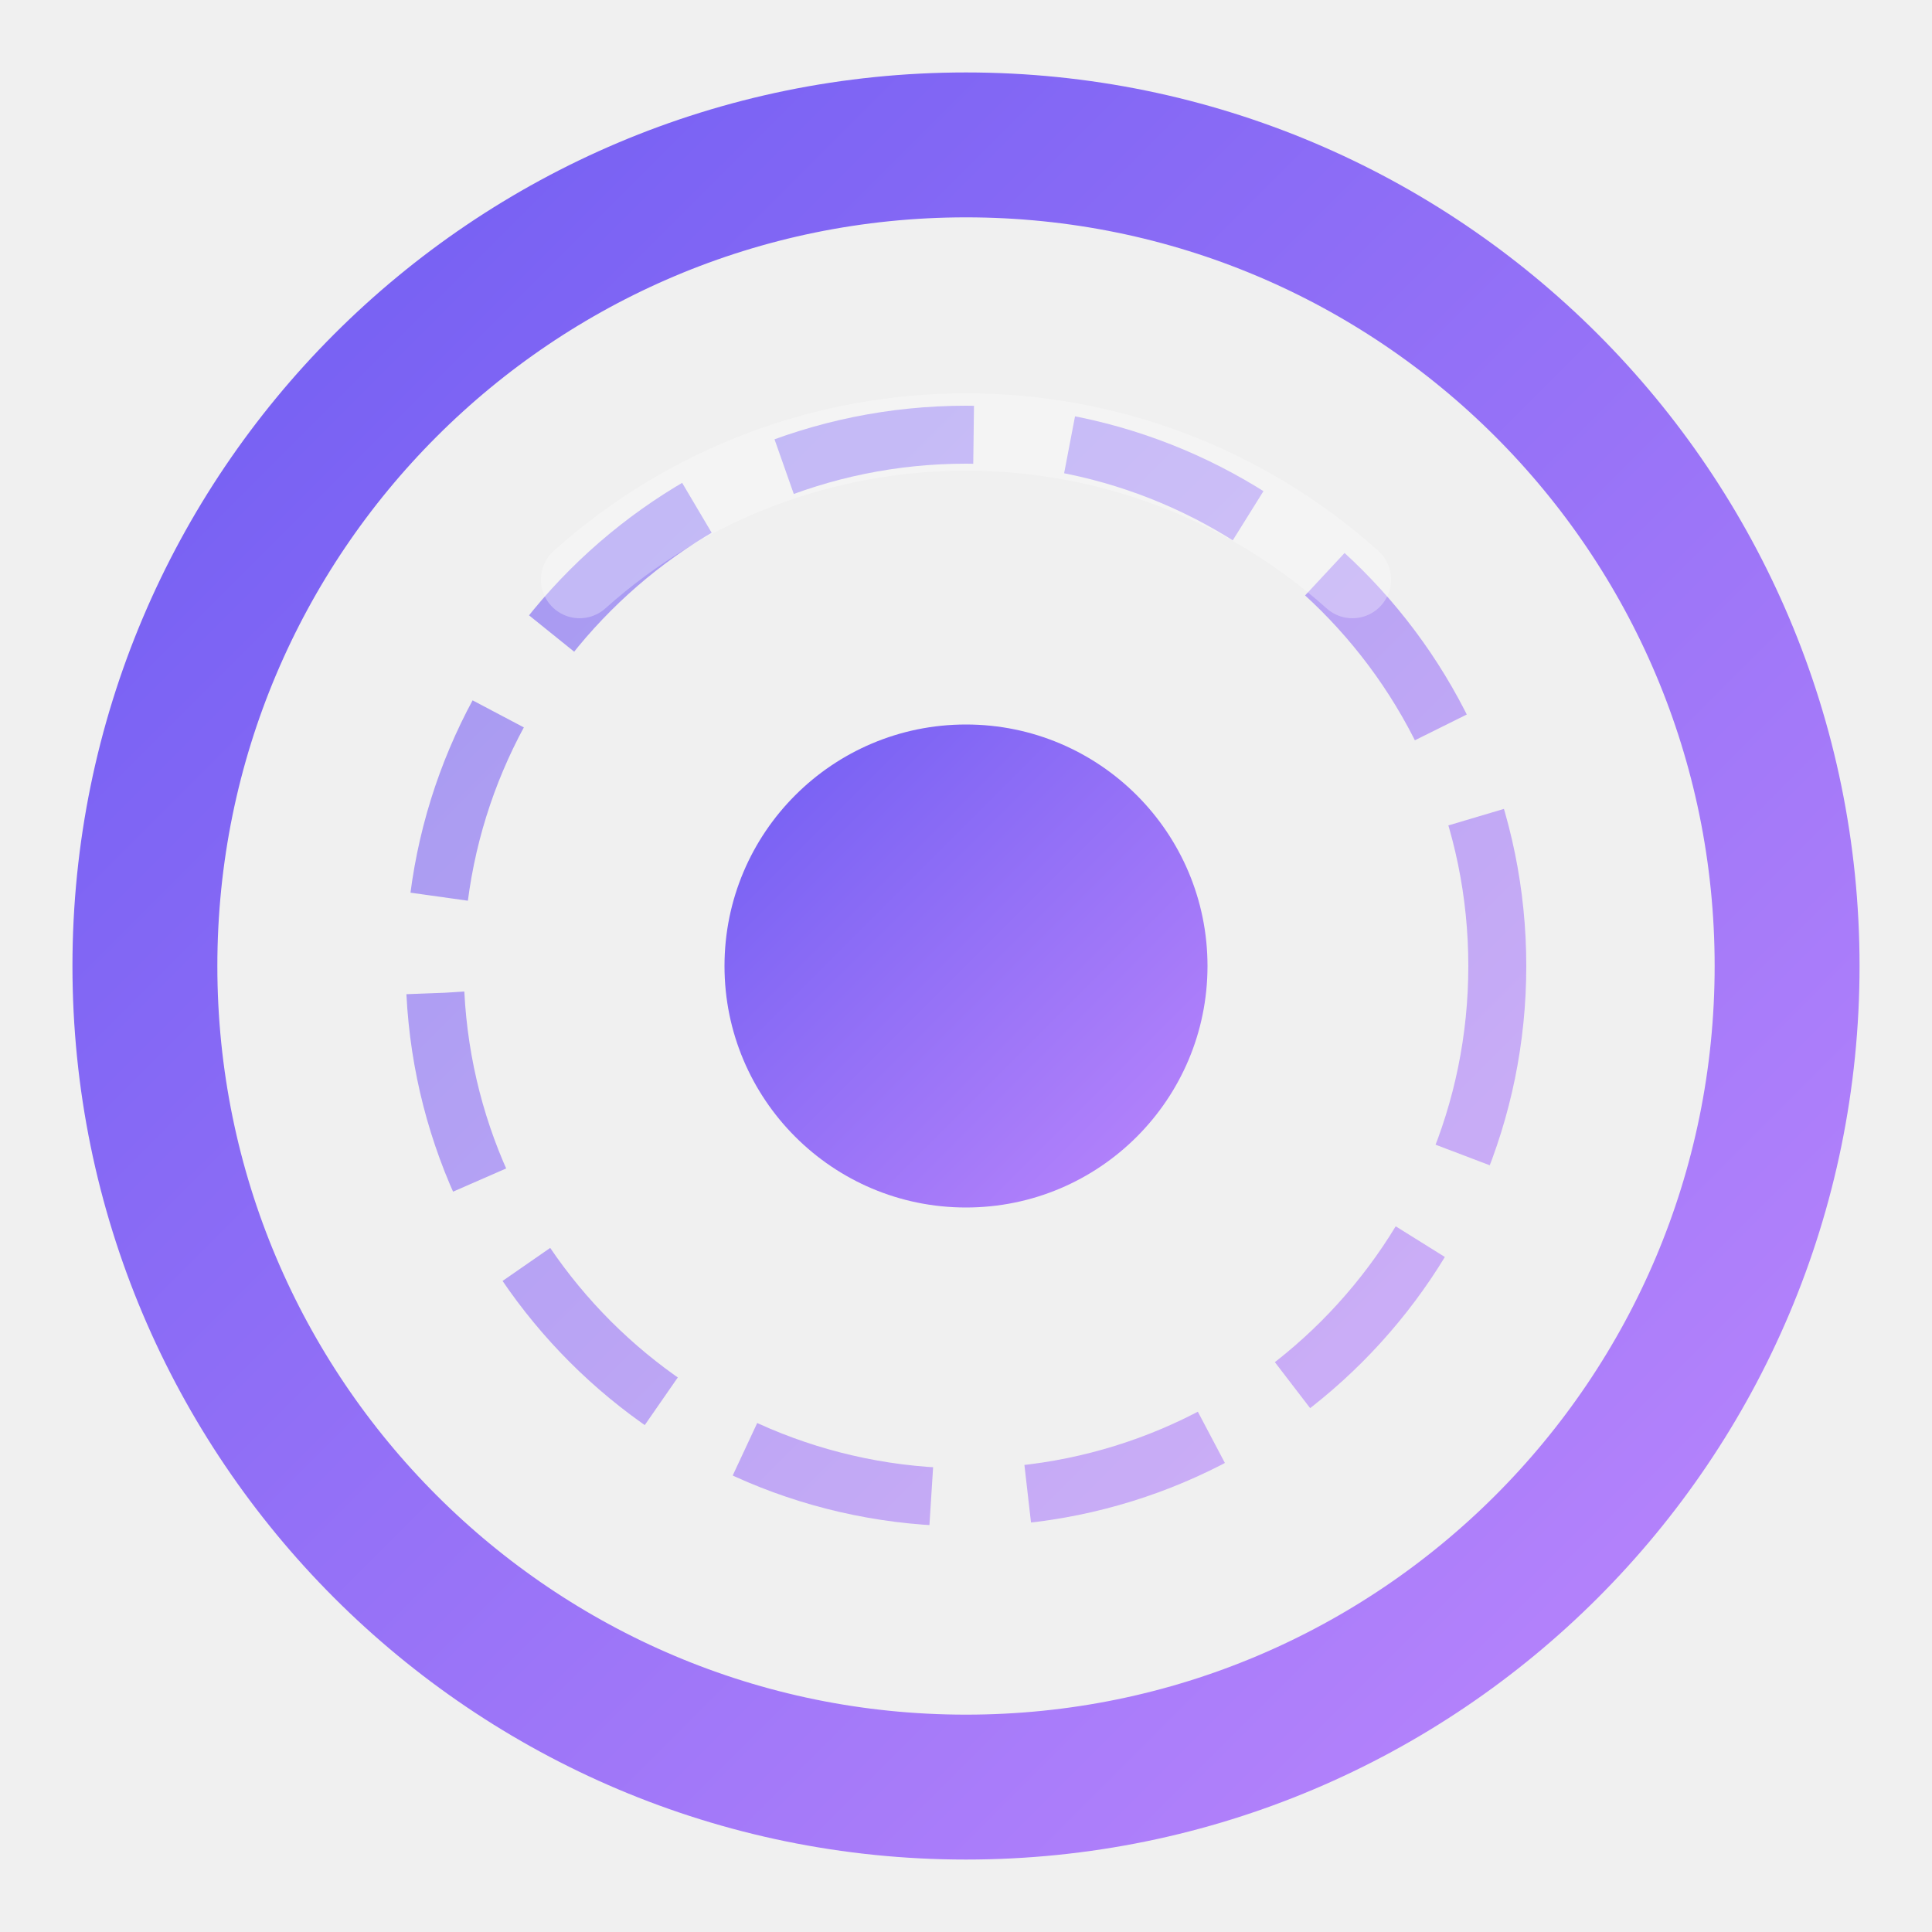
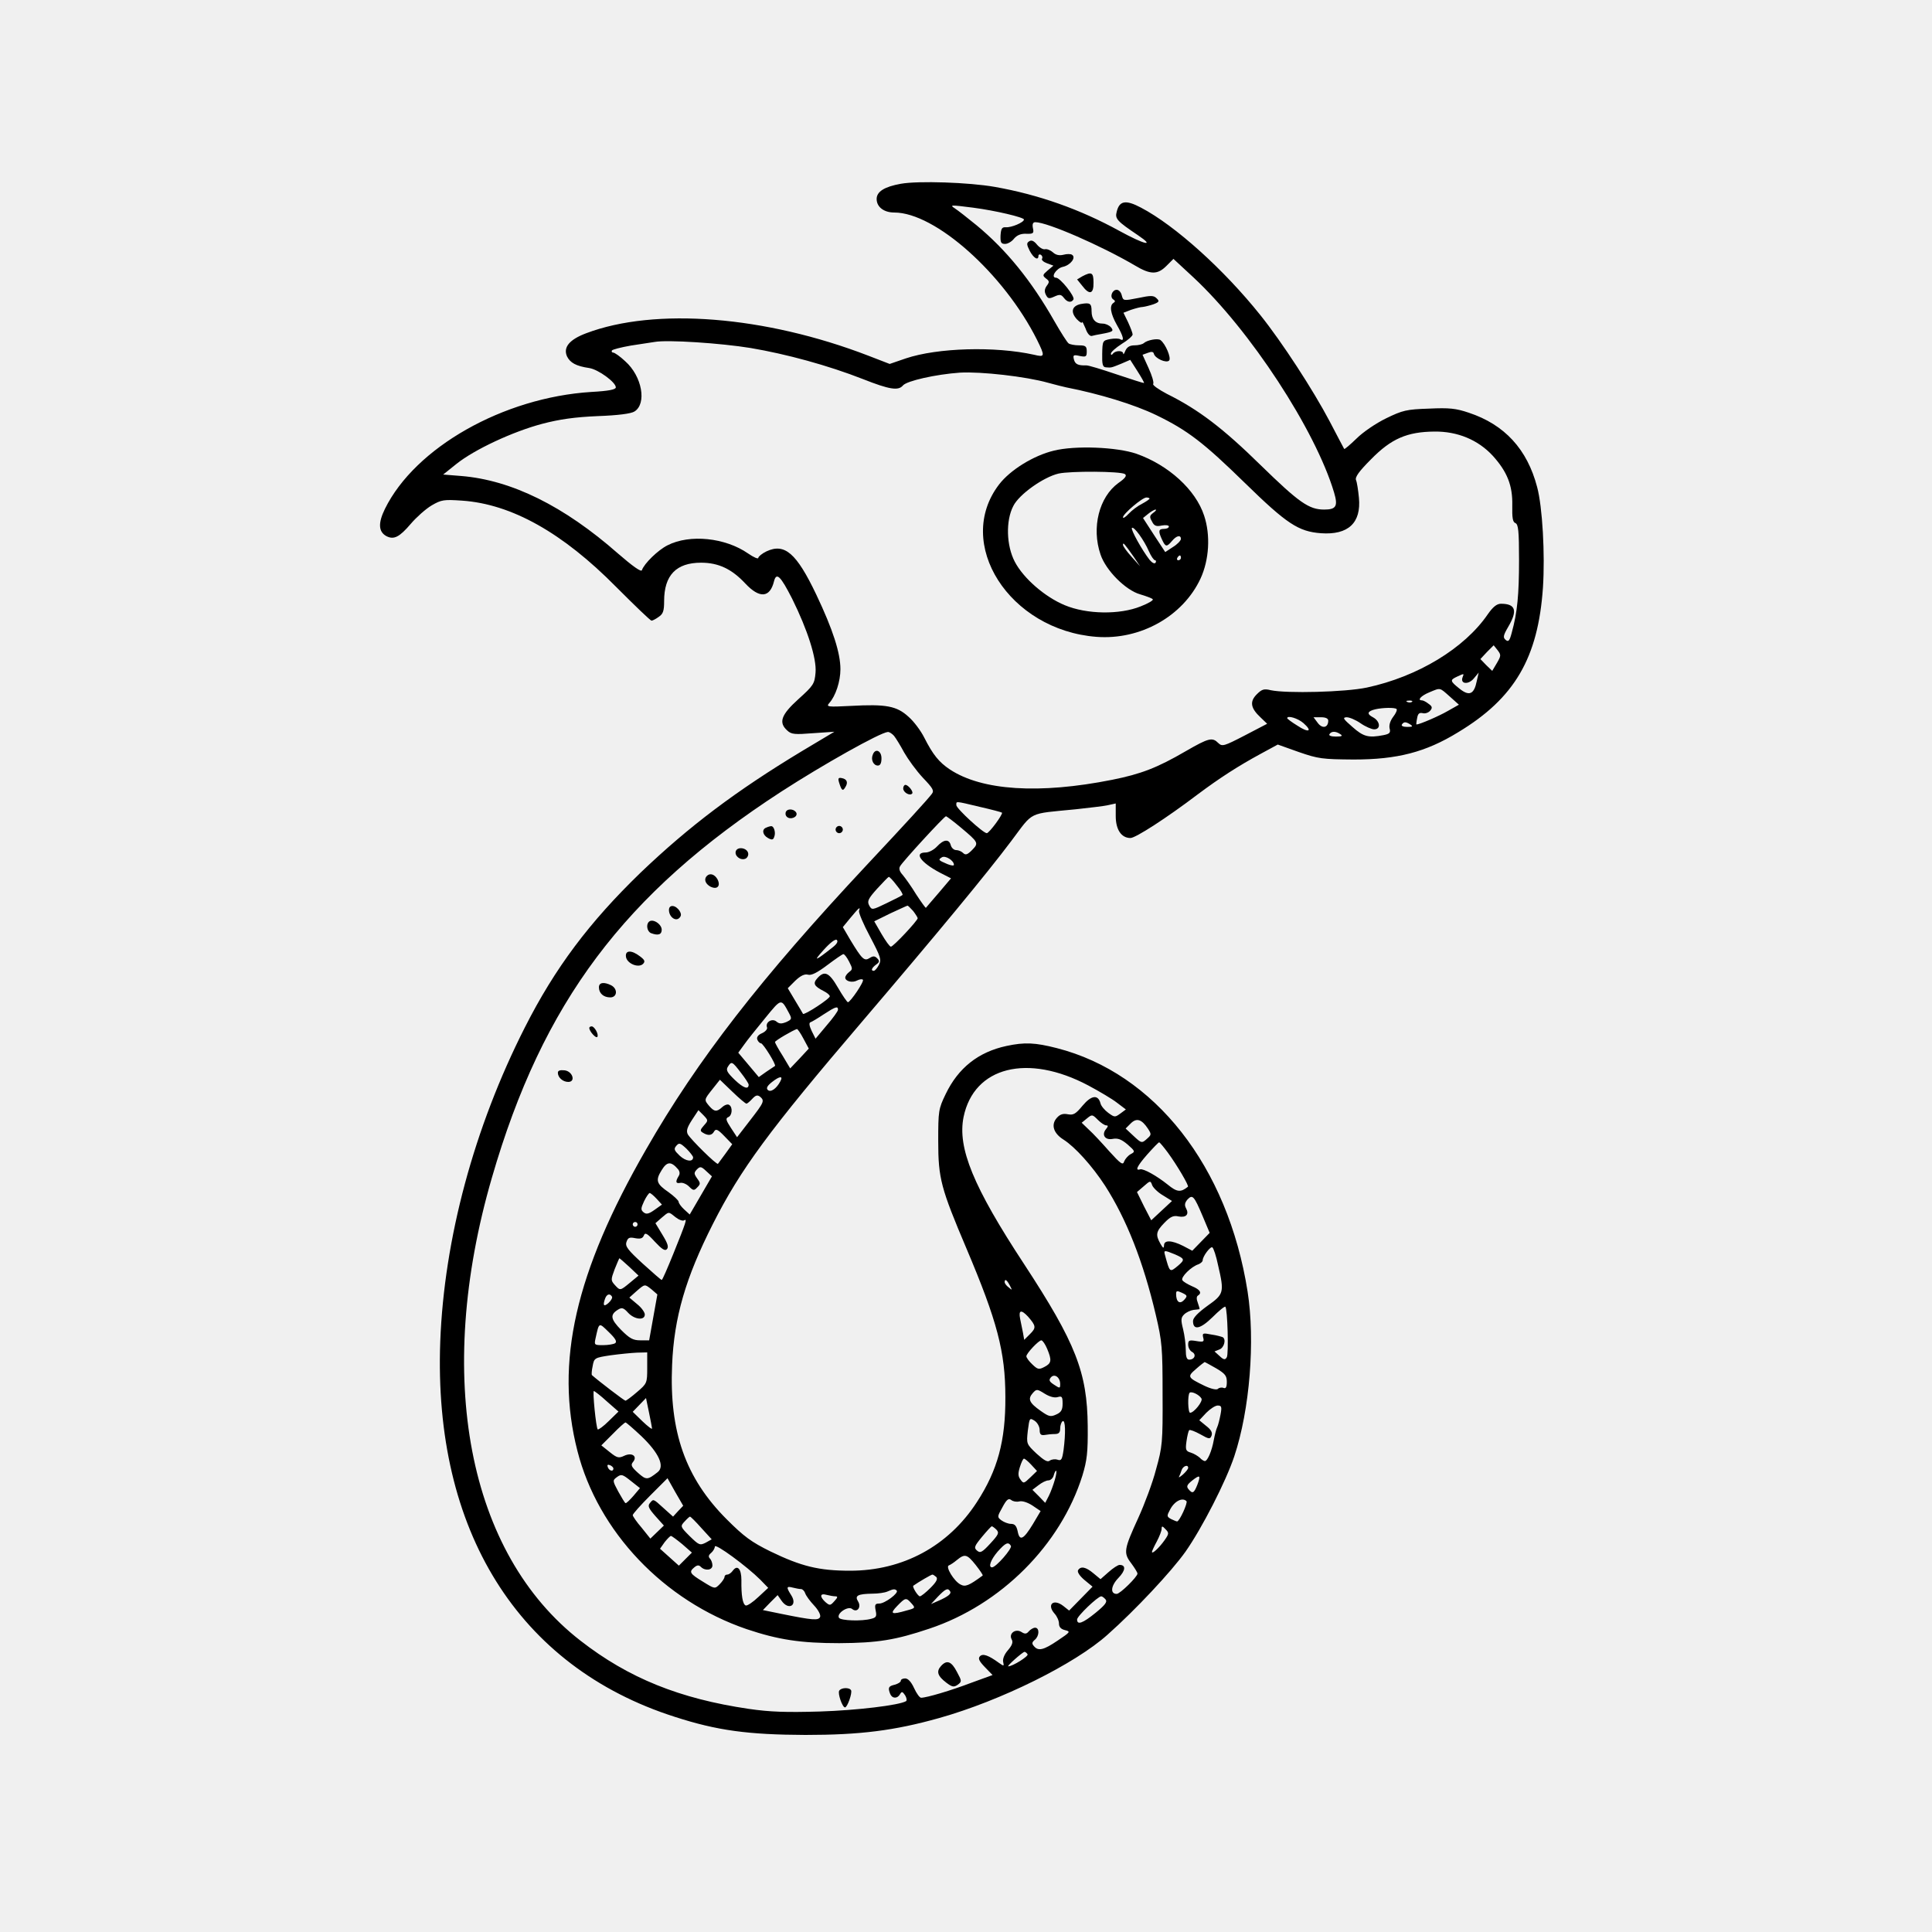
- <svg xmlns="http://www.w3.org/2000/svg" width="200" height="200" viewBox="0 0 200 200">
-   <defs>
-     <linearGradient id="lens_grad" x1="0%" y1="0%" x2="100%" y2="100%">
-       <stop offset="0%" style="stop-color:#705df2;stop-opacity:1" />
-       <stop offset="100%" style="stop-color:#bb86fc;stop-opacity:1" />
-     </linearGradient>
-   </defs>
-   <circle cx="100" cy="100" r="85" fill="none" stroke="url(#lens_grad)" stroke-width="15" />
-   <circle cx="100" cy="100" r="55" fill="none" stroke="url(#lens_grad)" stroke-width="6" stroke-dasharray="20 10" opacity="0.6" />
-   <circle cx="100" cy="100" r="25" fill="url(#lens_grad)" />
-   <path d="M60 60 A60 60 0 0 1 140 60" fill="none" stroke="white" stroke-width="8" stroke-linecap="round" opacity="0.3" />
+ <svg xmlns="http://www.w3.org/2000/svg" version="1.0" width="800" height="800" viewBox="0 0 800 800" preserveAspectRatio="xMidYMid meet">
+   <g transform="translate(0,800) scale(0.1,-0.1)" fill="#000000" stroke="none">
+     <path d="M3730 7239 c-67 -12 -100 -32 -100 -63 0 -33 30 -56 73 -56 170 0 454 -254 591 -527 34 -69 33 -73 -12 -62 -162 36 -400 29 -531 -15 l-67 -23 -88 34 c-428 165 -884 201 -1169 93 -69 -26 -96 -58 -79 -96 13 -26 37 -40 92 -48 38 -6 110 -59 110 -80 0 -9 -29 -15 -102 -19 -364 -23 -729 -230 -854 -484 -29 -59 -27 -95 6 -113 31 -16 54 -4 101 51 23 27 61 61 86 76 41 24 51 25 126 20 205 -14 417 -133 639 -358 76 -76 141 -139 146 -139 4 0 18 7 30 16 18 12 22 25 22 65 0 107 50 159 153 159 72 0 127 -26 183 -86 59 -63 102 -60 119 9 10 39 27 22 75 -72 64 -129 102 -248 97 -306 -4 -47 -9 -54 -71 -110 -72 -65 -83 -97 -46 -130 17 -16 31 -17 107 -11 l88 6 -134 -80 c-275 -166 -467 -311 -668 -503 -213 -206 -355 -395 -480 -642 -210 -414 -334 -875 -350 -1300 -29 -783 323 -1347 971 -1554 176 -57 304 -74 541 -75 227 0 369 18 554 70 256 72 562 224 697 345 115 102 264 261 323 344 68 97 167 290 202 395 64 192 87 478 55 682 -82 519 -384 904 -790 1008 -90 23 -133 25 -208 9 -117 -25 -200 -91 -252 -199 -30 -62 -31 -70 -31 -195 0 -155 11 -195 117 -445 127 -300 161 -427 161 -615 1 -181 -32 -303 -118 -435 -118 -182 -306 -284 -525 -284 -129 0 -202 18 -330 80 -79 39 -109 61 -181 133 -171 171 -238 363 -226 639 8 197 56 361 169 584 115 227 231 385 618 838 313 367 518 615 617 747 95 126 66 112 268 132 55 6 115 13 133 17 l32 7 0 -52 c0 -56 23 -91 61 -91 21 0 147 81 279 181 91 68 167 117 261 168 l70 38 87 -31 c81 -28 97 -30 227 -31 180 0 298 30 433 113 234 141 331 308 351 599 9 138 -2 334 -24 416 -41 157 -135 259 -283 308 -53 18 -81 21 -165 17 -93 -3 -109 -7 -177 -40 -43 -21 -96 -57 -123 -84 -26 -25 -49 -45 -51 -43 -1 2 -29 54 -60 114 -69 131 -198 329 -287 440 -151 189 -353 371 -494 445 -64 34 -90 29 -101 -17 -8 -29 2 -39 88 -97 74 -50 27 -39 -77 18 -162 89 -334 150 -515 182 -107 19 -318 26 -390 13z m300 -99 c92 -12 210 -40 210 -49 0 -12 -53 -34 -75 -32 -16 1 -20 -5 -22 -34 -1 -29 2 -35 19 -35 11 0 28 10 37 22 12 14 28 21 50 20 30 -1 33 2 28 24 -3 16 0 24 10 24 50 0 272 -97 412 -179 65 -39 94 -39 131 -2 l29 29 81 -75 c236 -219 507 -634 584 -892 17 -57 9 -71 -41 -71 -63 0 -104 29 -262 183 -157 154 -258 231 -389 296 -34 18 -60 36 -57 41 4 6 -5 35 -19 66 l-25 55 22 8 c15 6 23 5 25 -4 5 -19 51 -40 63 -28 10 10 -15 70 -36 85 -11 8 -55 0 -69 -13 -6 -5 -23 -9 -38 -9 -20 0 -31 -7 -38 -22 -5 -13 -9 -18 -9 -12 -1 14 -33 13 -43 -1 -5 -6 -8 -6 -8 1 0 6 20 24 45 40 25 15 45 33 45 39 0 6 -9 29 -19 51 l-19 39 31 12 c18 6 40 12 49 12 9 1 29 6 44 11 24 9 26 13 13 25 -12 12 -24 12 -76 1 -61 -12 -62 -12 -68 11 -3 13 -12 23 -21 23 -19 0 -30 -30 -14 -40 8 -5 9 -9 1 -14 -18 -11 -13 -44 14 -92 27 -47 32 -69 14 -59 -6 4 -25 4 -42 1 -31 -6 -32 -7 -33 -61 -1 -44 2 -55 15 -56 23 -2 22 -2 64 15 l37 16 30 -47 c16 -25 29 -48 27 -49 -1 -1 -52 15 -114 36 -62 21 -118 38 -125 37 -34 -1 -46 5 -51 24 -5 19 -2 21 24 15 26 -5 29 -3 29 19 0 21 -5 25 -32 25 -18 0 -38 4 -43 8 -6 4 -32 45 -59 92 -96 169 -200 296 -322 397 -39 32 -79 63 -90 70 -23 15 -18 15 76 3z m-922 -581 c148 -25 321 -72 466 -129 109 -43 146 -49 165 -26 16 19 136 46 236 53 87 5 273 -16 365 -42 30 -8 64 -17 75 -19 138 -27 282 -71 373 -115 130 -63 196 -114 367 -281 174 -170 222 -201 315 -208 113 -8 167 43 157 147 -3 31 -8 64 -12 73 -5 12 12 36 62 86 84 86 150 114 263 115 95 1 180 -34 241 -100 60 -66 83 -124 81 -206 -1 -52 2 -69 13 -73 12 -5 15 -32 15 -153 0 -143 -7 -217 -30 -300 -9 -35 -14 -40 -25 -31 -12 10 -11 18 10 54 40 68 31 96 -30 96 -17 0 -33 -13 -54 -43 -97 -142 -291 -259 -501 -304 -89 -19 -332 -25 -398 -11 -28 7 -37 4 -58 -17 -30 -30 -26 -57 16 -96 l27 -26 -92 -48 c-87 -45 -94 -47 -110 -32 -25 25 -39 22 -136 -34 -117 -68 -184 -94 -304 -118 -301 -60 -539 -45 -672 43 -45 30 -70 61 -106 132 -14 28 -43 67 -65 86 -49 45 -93 53 -239 45 -97 -5 -103 -4 -89 12 26 29 46 89 46 140 0 67 -31 164 -100 309 -82 172 -131 214 -206 179 -19 -9 -34 -22 -34 -27 0 -6 -19 2 -42 18 -95 66 -242 81 -334 34 -40 -20 -97 -76 -106 -103 -3 -9 -39 17 -99 69 -224 197 -441 304 -649 321 l-75 6 55 44 c75 60 234 134 355 166 72 19 136 28 230 32 83 3 138 10 152 19 52 32 32 146 -38 208 -21 20 -44 36 -50 36 -5 0 -8 4 -5 9 3 4 38 13 78 20 40 6 84 13 98 15 53 10 276 -5 398 -25z m3090 -1305 l-19 -32 -25 24 -24 25 27 29 28 28 16 -20 c15 -20 15 -23 -3 -54z m-142 -59 c-10 -28 25 -31 47 -4 l20 24 -8 -35 c-11 -55 -31 -64 -71 -32 -40 32 -41 36 -11 50 30 14 30 14 23 -3z m-53 -79 l38 -34 -46 -26 c-36 -21 -117 -56 -130 -56 -1 0 0 12 3 26 3 19 9 24 23 21 10 -3 24 2 31 10 10 12 9 18 -7 29 -10 8 -22 14 -27 14 -21 0 -4 19 30 33 48 20 42 21 85 -17z m-156 -22 c-3 -3 -12 -4 -19 -1 -8 3 -5 6 6 6 11 1 17 -2 13 -5z m-64 -30 c3 -4 -3 -18 -14 -32 -12 -16 -18 -34 -15 -48 5 -18 0 -23 -25 -28 -62 -12 -83 -7 -129 34 -38 33 -42 39 -24 40 12 0 38 -11 58 -25 20 -14 46 -25 56 -25 29 0 25 34 -5 50 -27 14 -23 25 10 33 31 7 81 8 88 1z m-386 -58 c40 -35 22 -42 -26 -10 -23 14 -41 28 -41 30 0 13 44 0 67 -20z m103 10 c0 -29 -24 -35 -43 -10 l-18 24 31 0 c19 0 30 -5 30 -14z m340 -16 c12 -8 9 -10 -13 -10 -16 0 -26 4 -22 10 8 12 16 12 35 0z m-2138 -47 c8 -10 27 -41 42 -69 16 -28 50 -75 77 -104 43 -45 48 -54 37 -68 -20 -26 -107 -121 -271 -296 -436 -466 -699 -804 -912 -1176 -293 -509 -378 -882 -284 -1248 85 -334 358 -621 701 -738 131 -44 224 -58 383 -58 160 1 233 13 373 60 297 99 544 347 634 634 19 63 23 95 22 205 -2 222 -49 343 -263 670 -211 321 -277 482 -251 610 43 208 265 264 517 130 45 -24 99 -56 118 -71 l37 -28 -23 -17 c-22 -16 -24 -16 -50 3 -15 11 -30 29 -32 39 -10 38 -38 34 -74 -9 -29 -35 -38 -40 -61 -36 -20 4 -33 0 -46 -15 -25 -28 -14 -64 28 -90 47 -30 118 -108 172 -191 89 -139 158 -314 210 -535 26 -111 28 -135 28 -330 1 -198 -1 -216 -27 -309 -14 -55 -48 -145 -73 -200 -60 -131 -63 -146 -30 -189 14 -19 26 -38 26 -43 0 -13 -72 -84 -86 -84 -28 0 -24 34 7 66 30 31 32 54 5 54 -7 0 -27 -13 -46 -30 l-33 -29 -29 24 c-32 27 -53 31 -64 13 -4 -7 6 -23 26 -40 l34 -28 -48 -49 -49 -50 -24 19 c-41 32 -70 6 -36 -32 10 -11 18 -29 18 -41 0 -14 8 -23 25 -27 24 -6 22 -8 -30 -43 -59 -40 -81 -45 -99 -23 -9 10 -8 16 4 26 19 16 20 50 1 50 -7 0 -19 -7 -26 -15 -9 -11 -16 -12 -30 -3 -25 16 -54 -6 -41 -30 7 -12 2 -25 -16 -46 -15 -17 -22 -37 -19 -48 4 -18 3 -18 -17 -4 -44 32 -67 40 -79 28 -9 -9 -4 -20 20 -45 l32 -33 -88 -32 c-84 -32 -185 -62 -208 -62 -6 0 -19 18 -29 40 -12 26 -25 40 -37 40 -10 0 -18 -4 -18 -10 0 -5 -11 -12 -25 -16 -26 -6 -29 -12 -19 -38 8 -20 30 -21 41 -1 7 12 10 11 21 -5 6 -10 8 -21 4 -24 -28 -17 -203 -38 -357 -43 -139 -4 -206 -2 -295 11 -285 42 -497 127 -696 282 -467 362 -607 1093 -367 1918 210 725 548 1176 1198 1598 173 112 408 244 441 247 6 1 18 -7 26 -16z m1848 7 c11 -7 7 -10 -18 -10 -20 0 -31 4 -27 10 8 13 26 13 45 0z m-1493 -301 c48 -11 90 -22 92 -24 5 -6 -53 -85 -63 -85 -15 0 -126 102 -126 116 0 17 -8 18 97 -7z m-78 -86 c74 -62 74 -64 46 -93 -19 -19 -27 -22 -37 -12 -7 7 -20 12 -29 12 -9 0 -19 9 -22 20 -7 27 -29 25 -57 -5 -13 -14 -34 -25 -47 -25 -50 0 -21 -41 58 -83 l47 -24 -50 -59 c-28 -32 -52 -61 -54 -63 -1 -2 -19 23 -40 55 -20 33 -46 69 -56 81 -13 14 -17 26 -11 36 11 20 183 207 190 207 3 0 31 -21 62 -47z m-29 -154 c0 -5 -12 -3 -27 3 -38 16 -39 18 -23 28 14 9 50 -13 50 -31z m-237 -85 c16 -19 27 -38 24 -40 -3 -3 -33 -18 -66 -34 -60 -29 -61 -29 -72 -9 -9 17 -4 28 33 69 24 26 45 48 48 49 3 1 18 -15 33 -35z m68 -106 c10 -13 18 -26 19 -30 0 -10 -101 -118 -111 -118 -5 0 -22 24 -39 53 l-30 52 67 33 c37 17 69 32 71 32 2 0 12 -10 23 -22z m-224 0 c-2 -7 18 -55 46 -107 44 -84 48 -95 36 -117 -7 -13 -16 -24 -21 -24 -13 0 -9 12 10 26 14 10 15 15 4 26 -10 10 -17 10 -31 1 -22 -14 -31 -6 -80 75 l-31 53 32 39 c35 42 42 48 35 28z m-107 -149 c-76 -60 -85 -63 -40 -13 28 31 49 47 55 42 6 -6 1 -16 -15 -29z m66 -61 c15 -29 15 -32 0 -43 -9 -7 -16 -17 -16 -23 0 -15 29 -23 49 -12 10 5 21 7 24 3 7 -6 -52 -93 -62 -93 -3 0 -22 27 -41 60 -37 64 -56 72 -85 40 -20 -22 -15 -33 26 -54 12 -6 24 -15 25 -21 3 -9 -106 -80 -111 -73 -1 2 -15 26 -32 54 l-31 52 31 31 c22 21 39 29 53 25 14 -4 39 9 80 40 32 24 62 45 66 45 4 1 15 -13 24 -31z m-250 -211 c14 -26 13 -28 -10 -39 -20 -8 -29 -8 -41 2 -18 15 -47 -3 -39 -24 3 -7 -7 -18 -20 -24 -17 -7 -24 -17 -20 -27 3 -8 10 -15 15 -15 9 0 64 -89 58 -94 -2 -1 -18 -12 -36 -24 l-31 -22 -42 50 -43 51 24 33 c13 19 53 68 88 111 67 82 65 81 97 22z m204 12 c0 -6 -21 -35 -47 -65 l-46 -55 -16 32 c-10 21 -12 34 -5 36 6 2 31 17 55 33 49 32 59 35 59 19z m-143 -120 l22 -41 -38 -41 -39 -41 -31 52 c-18 28 -32 54 -32 57 0 6 76 50 91 54 3 0 15 -17 27 -40z m-259 -141 c18 -23 32 -45 32 -49 0 -22 -21 -15 -57 19 -32 31 -38 41 -29 55 15 24 18 22 54 -25z m163 -36 c-16 -30 -40 -47 -52 -35 -7 7 -2 17 17 32 33 26 48 27 35 3z m-140 -92 c3 0 14 9 24 20 14 15 21 17 32 9 20 -17 17 -23 -41 -98 l-54 -70 -25 38 c-21 32 -23 40 -12 45 17 6 20 42 4 51 -5 4 -18 0 -28 -9 -23 -21 -33 -20 -54 4 -22 26 -22 26 13 70 l31 39 52 -50 c28 -27 54 -49 58 -49z m-176 -90 c-16 -18 -17 -23 -5 -30 22 -14 38 -12 47 5 7 12 15 9 42 -19 l33 -34 -28 -39 c-15 -21 -30 -40 -31 -42 -5 -6 -112 100 -125 122 -7 14 -3 28 17 59 l27 41 21 -21 c20 -21 20 -22 2 -42z m1666 0 c8 0 8 -4 -1 -15 -20 -24 -4 -47 27 -41 21 4 36 -1 62 -23 32 -28 32 -30 13 -40 -11 -6 -23 -20 -27 -30 -5 -17 -14 -11 -62 42 -30 34 -68 75 -85 90 l-29 28 22 18 c21 17 22 17 45 -6 13 -13 28 -23 35 -23z m172 -13 c15 -23 15 -26 -2 -41 -23 -21 -24 -21 -59 12 l-31 29 21 21 c24 24 45 18 71 -21z m-1883 -119 c0 -21 -30 -17 -55 6 -23 22 -26 28 -15 41 12 14 16 13 42 -11 15 -15 28 -32 28 -36z m1966 19 c38 -52 88 -137 83 -141 -30 -24 -45 -23 -84 9 -45 36 -100 67 -114 63 -22 -7 -13 13 29 61 25 28 47 51 50 51 3 -1 19 -20 36 -43z m-2028 -69 c7 -9 8 -19 2 -28 -14 -23 -12 -32 7 -28 10 2 26 -5 36 -15 17 -17 21 -18 34 -4 14 14 14 18 0 37 -14 20 -14 24 -1 38 13 13 18 12 38 -7 l24 -22 -46 -79 -46 -79 -23 21 c-13 12 -23 26 -23 32 -1 6 -19 23 -41 39 -51 35 -56 49 -29 92 22 36 39 37 68 3z m2008 -108 l37 -23 -43 -40 -43 -40 -30 58 -29 59 28 24 c27 24 28 24 35 4 4 -10 24 -30 45 -42z m-2097 -14 l22 -24 -31 -22 c-24 -17 -34 -19 -45 -10 -12 10 -12 16 2 46 9 19 20 34 23 34 4 0 17 -11 29 -24z m2261 -72 l29 -69 -36 -37 -36 -37 -38 20 c-48 24 -79 25 -79 2 -1 -14 -4 -12 -15 7 -21 37 -18 51 16 86 25 26 38 32 59 27 32 -6 45 9 31 34 -7 13 -5 23 6 36 21 22 27 16 63 -69z m-2183 -4 c14 -11 30 -17 36 -13 13 8 9 -5 -45 -139 -24 -59 -45 -108 -48 -108 -3 0 -38 31 -79 68 -61 56 -73 71 -67 89 6 18 12 21 36 16 22 -4 31 -1 36 11 5 14 14 9 45 -25 29 -31 42 -40 50 -32 9 9 4 24 -18 60 l-29 48 25 22 c32 27 28 27 58 3z m-157 -30 c0 -5 -4 -10 -10 -10 -5 0 -10 5 -10 10 0 6 5 10 10 10 6 0 10 -4 10 -10z m2404 -170 c26 -112 24 -119 -44 -167 -40 -29 -60 -50 -60 -63 0 -40 30 -34 81 16 26 26 50 46 53 43 9 -9 14 -196 6 -209 -7 -12 -13 -11 -30 5 l-21 19 20 8 c20 7 29 42 14 51 -5 2 -25 8 -47 11 -35 7 -38 6 -34 -12 5 -18 2 -20 -28 -15 -30 5 -34 3 -34 -15 0 -12 7 -25 16 -30 19 -10 11 -32 -12 -32 -10 0 -14 12 -14 41 0 22 -5 60 -11 85 -10 39 -9 48 4 61 9 9 26 17 39 19 13 1 24 3 25 3 1 1 -2 12 -7 26 -6 15 -6 26 0 30 18 11 10 25 -24 39 -18 8 -37 19 -40 25 -8 12 37 57 67 66 9 4 17 11 17 16 0 17 32 59 40 54 5 -3 16 -36 24 -75z m-179 46 c41 -18 42 -22 13 -47 -35 -29 -34 -29 -54 44 -6 21 -3 21 41 3z m-2259 -52 l38 -36 -35 -29 c-41 -34 -41 -34 -63 -10 -17 19 -17 22 -1 65 10 25 19 46 20 46 1 0 19 -16 41 -36z m1575 -76 c11 -21 11 -22 -4 -9 -10 7 -17 17 -17 22 0 15 9 10 21 -13z m-1482 -18 l23 -20 -17 -95 -17 -95 -37 0 c-30 0 -44 8 -79 43 -44 45 -47 63 -13 84 16 10 23 8 42 -13 26 -28 69 -33 69 -7 0 9 -14 29 -32 43 l-32 27 29 26 c36 31 34 31 64 7z m2204 -43 c-18 -19 -33 -8 -33 25 0 14 4 14 24 5 23 -11 24 -13 9 -30z m-2369 14 c3 -4 -3 -16 -14 -26 -20 -18 -25 -11 -14 19 7 18 20 21 28 7z m1723 -83 c33 -38 34 -46 9 -71 l-25 -25 -5 29 c-3 16 -9 43 -12 59 -7 36 5 38 33 8z m-1710 -110 c-6 -4 -29 -8 -50 -8 -36 0 -37 1 -31 28 15 68 13 67 55 26 28 -27 35 -40 26 -46z m1789 -23 c20 -48 18 -60 -11 -75 -23 -12 -28 -11 -50 10 -14 13 -25 28 -25 34 0 12 51 66 62 66 5 0 16 -16 24 -35z m-1656 -79 c0 -63 -1 -65 -42 -100 -23 -20 -45 -36 -48 -36 -5 0 -112 82 -139 106 -2 2 -1 19 3 37 6 34 8 35 74 45 37 5 86 10 110 11 l42 1 0 -64z m2356 -2 c37 -22 44 -31 44 -56 0 -22 -4 -29 -14 -25 -7 3 -18 1 -23 -4 -5 -5 -26 -1 -54 12 -72 35 -74 38 -37 70 18 16 34 28 36 29 2 0 23 -12 48 -26z m-646 -65 c0 -18 -1 -19 -25 -3 -20 13 -23 19 -14 30 15 18 39 1 39 -27z m-10 -54 c17 5 20 2 20 -27 0 -26 -6 -36 -26 -45 -24 -11 -31 -9 -65 15 -47 33 -54 49 -33 73 16 18 18 18 50 -2 21 -13 41 -18 54 -14z m-1867 -18 l48 -42 -40 -39 c-22 -22 -43 -37 -46 -35 -7 8 -22 159 -16 159 3 0 28 -19 54 -43z m2462 12 c7 -11 -31 -59 -47 -59 -9 0 -11 74 -2 83 8 7 40 -8 49 -24z m-2275 -124 c0 -5 -18 9 -40 30 l-40 39 28 29 27 28 12 -58 c7 -32 12 -62 13 -68z m2354 58 c-4 -21 -10 -45 -14 -53 -4 -8 -10 -32 -14 -53 -8 -45 -26 -87 -37 -87 -4 0 -14 6 -21 14 -8 7 -24 17 -37 21 -21 6 -23 12 -18 47 3 22 8 42 11 46 4 3 24 -5 46 -17 37 -21 41 -21 47 -5 4 12 -2 24 -23 40 l-28 23 29 31 c16 16 37 30 47 30 16 0 18 -5 12 -37z m-749 -64 c0 -18 5 -23 20 -21 11 2 30 4 43 4 16 0 22 6 22 23 0 13 5 27 10 30 12 7 13 -49 4 -119 -6 -40 -9 -46 -26 -40 -10 3 -24 1 -31 -4 -9 -8 -24 1 -55 29 -42 40 -42 40 -36 95 7 53 7 54 28 41 12 -8 21 -25 21 -38z m-1649 -26 c72 -69 98 -125 67 -149 -42 -33 -47 -33 -81 -3 -28 25 -31 33 -21 45 20 24 -4 41 -36 26 -23 -11 -30 -9 -60 15 l-35 28 47 47 c26 27 50 48 53 48 3 0 33 -26 66 -57z m1614 -118 l24 -26 -28 -27 c-26 -25 -28 -26 -40 -9 -11 14 -11 26 -3 52 6 19 13 35 17 35 4 0 17 -11 30 -25z m-1730 -16 c0 -14 -17 -10 -23 5 -4 10 -1 13 9 9 7 -3 14 -9 14 -14z m2380 3 c0 -5 -10 -17 -22 -28 -12 -10 -19 -14 -16 -9 3 6 8 18 11 28 6 17 27 24 27 9z m-552 -49 c-6 -21 -17 -51 -25 -67 l-15 -29 -26 27 -27 27 25 19 c14 11 32 20 41 20 9 0 19 9 22 20 3 11 7 20 10 20 3 0 1 -17 -5 -37z m-1745 -67 c-16 -18 -30 -32 -33 -30 -3 1 -16 23 -30 48 -24 45 -24 46 -5 60 18 13 23 11 57 -16 l38 -30 -27 -32z m2335 46 c-14 -35 -20 -39 -37 -18 -9 11 -6 18 15 35 33 26 37 23 22 -17z m-2150 -109 l-21 -23 -39 35 c-44 40 -42 39 -57 21 -10 -12 -5 -22 23 -54 l35 -39 -28 -27 -28 -27 -36 45 c-21 24 -37 48 -37 52 0 5 32 41 72 81 l72 72 32 -57 33 -57 -21 -22z m1413 40 c12 3 34 -4 54 -17 l34 -23 -32 -54 c-39 -64 -55 -72 -63 -30 -5 23 -12 31 -28 31 -11 0 -29 7 -40 15 -17 13 -17 15 5 54 17 32 25 38 36 30 7 -6 22 -9 34 -6z m692 1 c6 -7 -29 -84 -39 -84 -3 0 -14 5 -25 10 -18 10 -18 13 -4 39 18 35 51 52 68 35z m-2009 -111 l43 -47 -25 -14 c-24 -12 -28 -10 -66 27 -39 39 -40 41 -21 61 10 11 20 20 22 20 3 0 24 -21 47 -47z m1222 -7 c12 -13 9 -20 -25 -57 -34 -37 -42 -41 -55 -30 -14 12 -12 18 20 57 20 24 38 44 41 44 2 0 11 -6 19 -14z m696 -44 c-22 -31 -52 -59 -52 -48 0 3 9 23 20 43 11 21 20 44 20 52 0 13 3 13 16 -1 15 -15 15 -19 -4 -46z m-1997 -16 l40 -35 -27 -27 -27 -27 -39 35 -39 35 19 27 c11 14 23 26 26 26 4 0 25 -16 47 -34z m323 -147 l33 -34 -41 -38 c-22 -21 -46 -37 -52 -35 -13 5 -19 42 -18 105 0 46 -16 65 -35 40 -7 -10 -17 -17 -24 -17 -6 0 -11 -4 -11 -10 0 -5 -9 -19 -20 -30 -20 -20 -20 -20 -70 11 -54 33 -58 40 -35 59 12 10 19 10 27 2 18 -18 48 -14 48 6 0 10 -5 23 -10 28 -8 8 -6 15 5 24 8 7 15 19 15 26 0 16 134 -83 188 -137z m1038 140 c6 -11 -62 -89 -78 -89 -17 0 -6 31 23 65 33 37 44 42 55 24z m-146 -79 c18 -23 31 -42 29 -44 -57 -42 -72 -48 -92 -37 -27 14 -63 74 -48 79 6 2 21 12 33 22 33 27 42 25 78 -20z m-163 -50 c7 -8 0 -21 -24 -45 -19 -19 -39 -35 -44 -35 -8 0 -33 40 -27 44 21 15 74 46 79 46 3 0 10 -5 16 -10z m-560 -50 c6 0 14 -8 17 -17 3 -10 20 -33 37 -51 17 -18 28 -39 25 -47 -6 -16 -31 -14 -159 12 l-78 16 30 31 31 31 16 -23 c29 -42 68 -20 40 23 -21 33 -20 38 7 31 12 -3 27 -6 34 -6z m396 -6 c10 -10 -49 -54 -72 -54 -17 0 -20 -4 -15 -29 5 -24 2 -29 -18 -34 -39 -11 -126 -8 -134 4 -11 18 37 50 54 37 21 -18 40 7 25 31 -15 24 -1 31 60 32 23 0 51 4 62 9 25 11 30 11 38 4z m221 -3 c7 -10 -8 -22 -49 -40 l-30 -13 29 31 c31 32 41 37 50 22z m-475 -21 c11 0 10 -5 -4 -20 -17 -19 -19 -19 -37 -4 -25 23 -23 38 5 30 12 -3 28 -6 36 -6z m1119 -13 c8 -10 -2 -23 -41 -55 -54 -44 -77 -52 -77 -28 0 14 86 96 100 96 4 0 12 -6 18 -13z m-804 -16 c17 -19 17 -20 -21 -30 -62 -18 -70 -14 -38 19 34 35 37 36 59 11z m481 -211 c5 -8 -62 -50 -80 -50 -8 0 59 59 67 60 4 0 9 -4 13 -10z" />
+     <path d="M4262 7001 c-12 -7 -11 -14 2 -40 16 -30 36 -42 36 -20 0 5 5 7 10 4 6 -4 8 -11 5 -16 -4 -5 6 -14 20 -19 l27 -10 -24 -20 c-21 -18 -22 -21 -7 -33 15 -11 15 -15 3 -31 -9 -13 -10 -24 -3 -37 8 -16 13 -17 35 -7 22 10 28 9 39 -5 14 -19 31 -22 40 -7 7 12 -55 90 -72 90 -24 0 0 39 28 45 32 7 56 39 38 50 -5 4 -22 4 -36 0 -17 -4 -31 -1 -43 10 -10 9 -25 15 -33 13 -8 -2 -23 7 -33 19 -13 16 -23 20 -32 14z" />
+     <path d="M4482 6856 l-22 -13 21 -26 c30 -40 48 -35 47 13 0 42 -8 46 -46 26z" />
+     <path d="M4475 6741 c-37 -8 -43 -33 -16 -63 12 -12 21 -18 22 -12 0 5 6 -7 14 -26 7 -21 18 -33 26 -31 8 2 25 6 39 8 49 9 53 12 40 28 -7 8 -22 15 -34 15 -30 0 -46 18 -46 51 0 33 -6 37 -45 30z" />
+     <path d="M4364 6134 c-84 -20 -181 -80 -227 -140 -187 -244 42 -603 403 -631 182 -14 358 85 431 241 36 78 42 180 15 261 -35 107 -147 209 -280 256 -81 28 -254 35 -342 13z m294 -97 c9 -6 2 -17 -27 -37 -80 -58 -112 -185 -74 -296 22 -66 104 -148 164 -165 24 -7 48 -16 52 -20 5 -4 -17 -17 -50 -30 -87 -35 -223 -33 -314 5 -82 34 -171 111 -207 180 -35 67 -38 170 -6 231 24 48 124 119 187 134 49 11 256 10 275 -2z m102 -102 c0 -2 -14 -12 -31 -21 -18 -9 -42 -27 -55 -41 -13 -14 -24 -21 -24 -15 0 14 80 82 97 82 7 0 13 -2 13 -5z m16 -58 c-16 -12 -17 -17 -6 -36 9 -19 18 -22 41 -17 16 3 29 1 29 -4 0 -6 -9 -10 -20 -10 -23 0 -25 -9 -8 -45 14 -30 19 -31 41 -5 19 23 37 26 37 8 -1 -7 -15 -22 -33 -33 l-32 -21 -46 70 -46 71 21 17 c12 10 25 17 30 18 6 0 2 -6 -8 -13z m-19 -159 c9 -21 21 -38 26 -38 4 0 5 -5 2 -10 -4 -6 -14 -1 -25 12 -31 40 -79 126 -73 132 8 8 50 -50 70 -96z m-63 -23 l27 -40 -35 39 c-20 22 -36 44 -36 50 0 12 6 5 44 -49z m196 -5 c0 -5 -5 -10 -11 -10 -5 0 -7 5 -4 10 3 6 8 10 11 10 2 0 4 -4 4 -10z" />
+     <path d="M3614 4875 c-9 -21 3 -45 21 -45 10 0 15 10 15 30 0 32 -26 43 -36 15z" />
+     <path d="M3475 4758 c10 -32 15 -35 25 -18 13 20 7 34 -14 38 -15 3 -17 -1 -11 -20z" />
+     <path d="M3740 4735 c0 -16 27 -32 37 -21 7 7 -16 36 -28 36 -5 0 -9 -7 -9 -15z" />
+     <path d="M3255 4640 c-4 -7 -3 -16 3 -22 14 -14 45 -2 40 15 -6 16 -34 21 -43 7z" />
+     <path d="M3173 4573 c-20 -7 -15 -31 7 -43 16 -9 22 -8 26 5 7 17 -1 45 -13 44 -4 0 -14 -3 -20 -6z" />
+     <path d="M3460 4565 c0 -8 7 -15 15 -15 8 0 15 7 15 15 0 8 -7 15 -15 15 -8 0 -15 -7 -15 -15z" />
+     <path d="M3047 4476 c-7 -19 18 -40 39 -32 8 3 14 14 12 23 -4 22 -43 29 -51 9z" />
+     <path d="M2927 4373 c-13 -13 -7 -32 14 -44 14 -7 25 -7 31 -1 6 6 6 17 -1 31 -12 21 -31 27 -44 14z" />
+     <path d="M2770 4232 c0 -28 27 -49 43 -33 8 8 9 16 1 29 -16 25 -44 28 -44 4z" />
+     <path d="M2687 4183 c-13 -12 -7 -41 9 -47 29 -11 44 -6 44 14 0 24 -38 48 -53 33z" />
+     <path d="M2592 4038 c4 -28 52 -48 71 -29 9 10 7 16 -13 31 -35 27 -62 26 -58 -2z" />
+     <path d="M2480 3912 c0 -25 19 -42 47 -42 29 0 32 35 4 50 -30 15 -51 12 -51 -8z" />
+     <path d="M2440 3743 c1 -14 27 -43 33 -37 8 9 -11 44 -23 44 -6 0 -10 -3 -10 -7z" />
+     <path d="M2310 3558 c0 -20 21 -38 43 -38 32 0 18 44 -15 48 -19 2 -28 -1 -28 -10z" />
+     <path d="M3897 1102 c-21 -23 -15 -42 22 -70 24 -18 31 -19 47 -8 17 13 17 15 -3 52 -23 45 -42 52 -66 26z" />
+     <path d="M3475 999 c-7 -11 13 -69 24 -69 10 0 31 61 25 71 -7 13 -42 11 -49 -2z" />
+   </g>
</svg>
